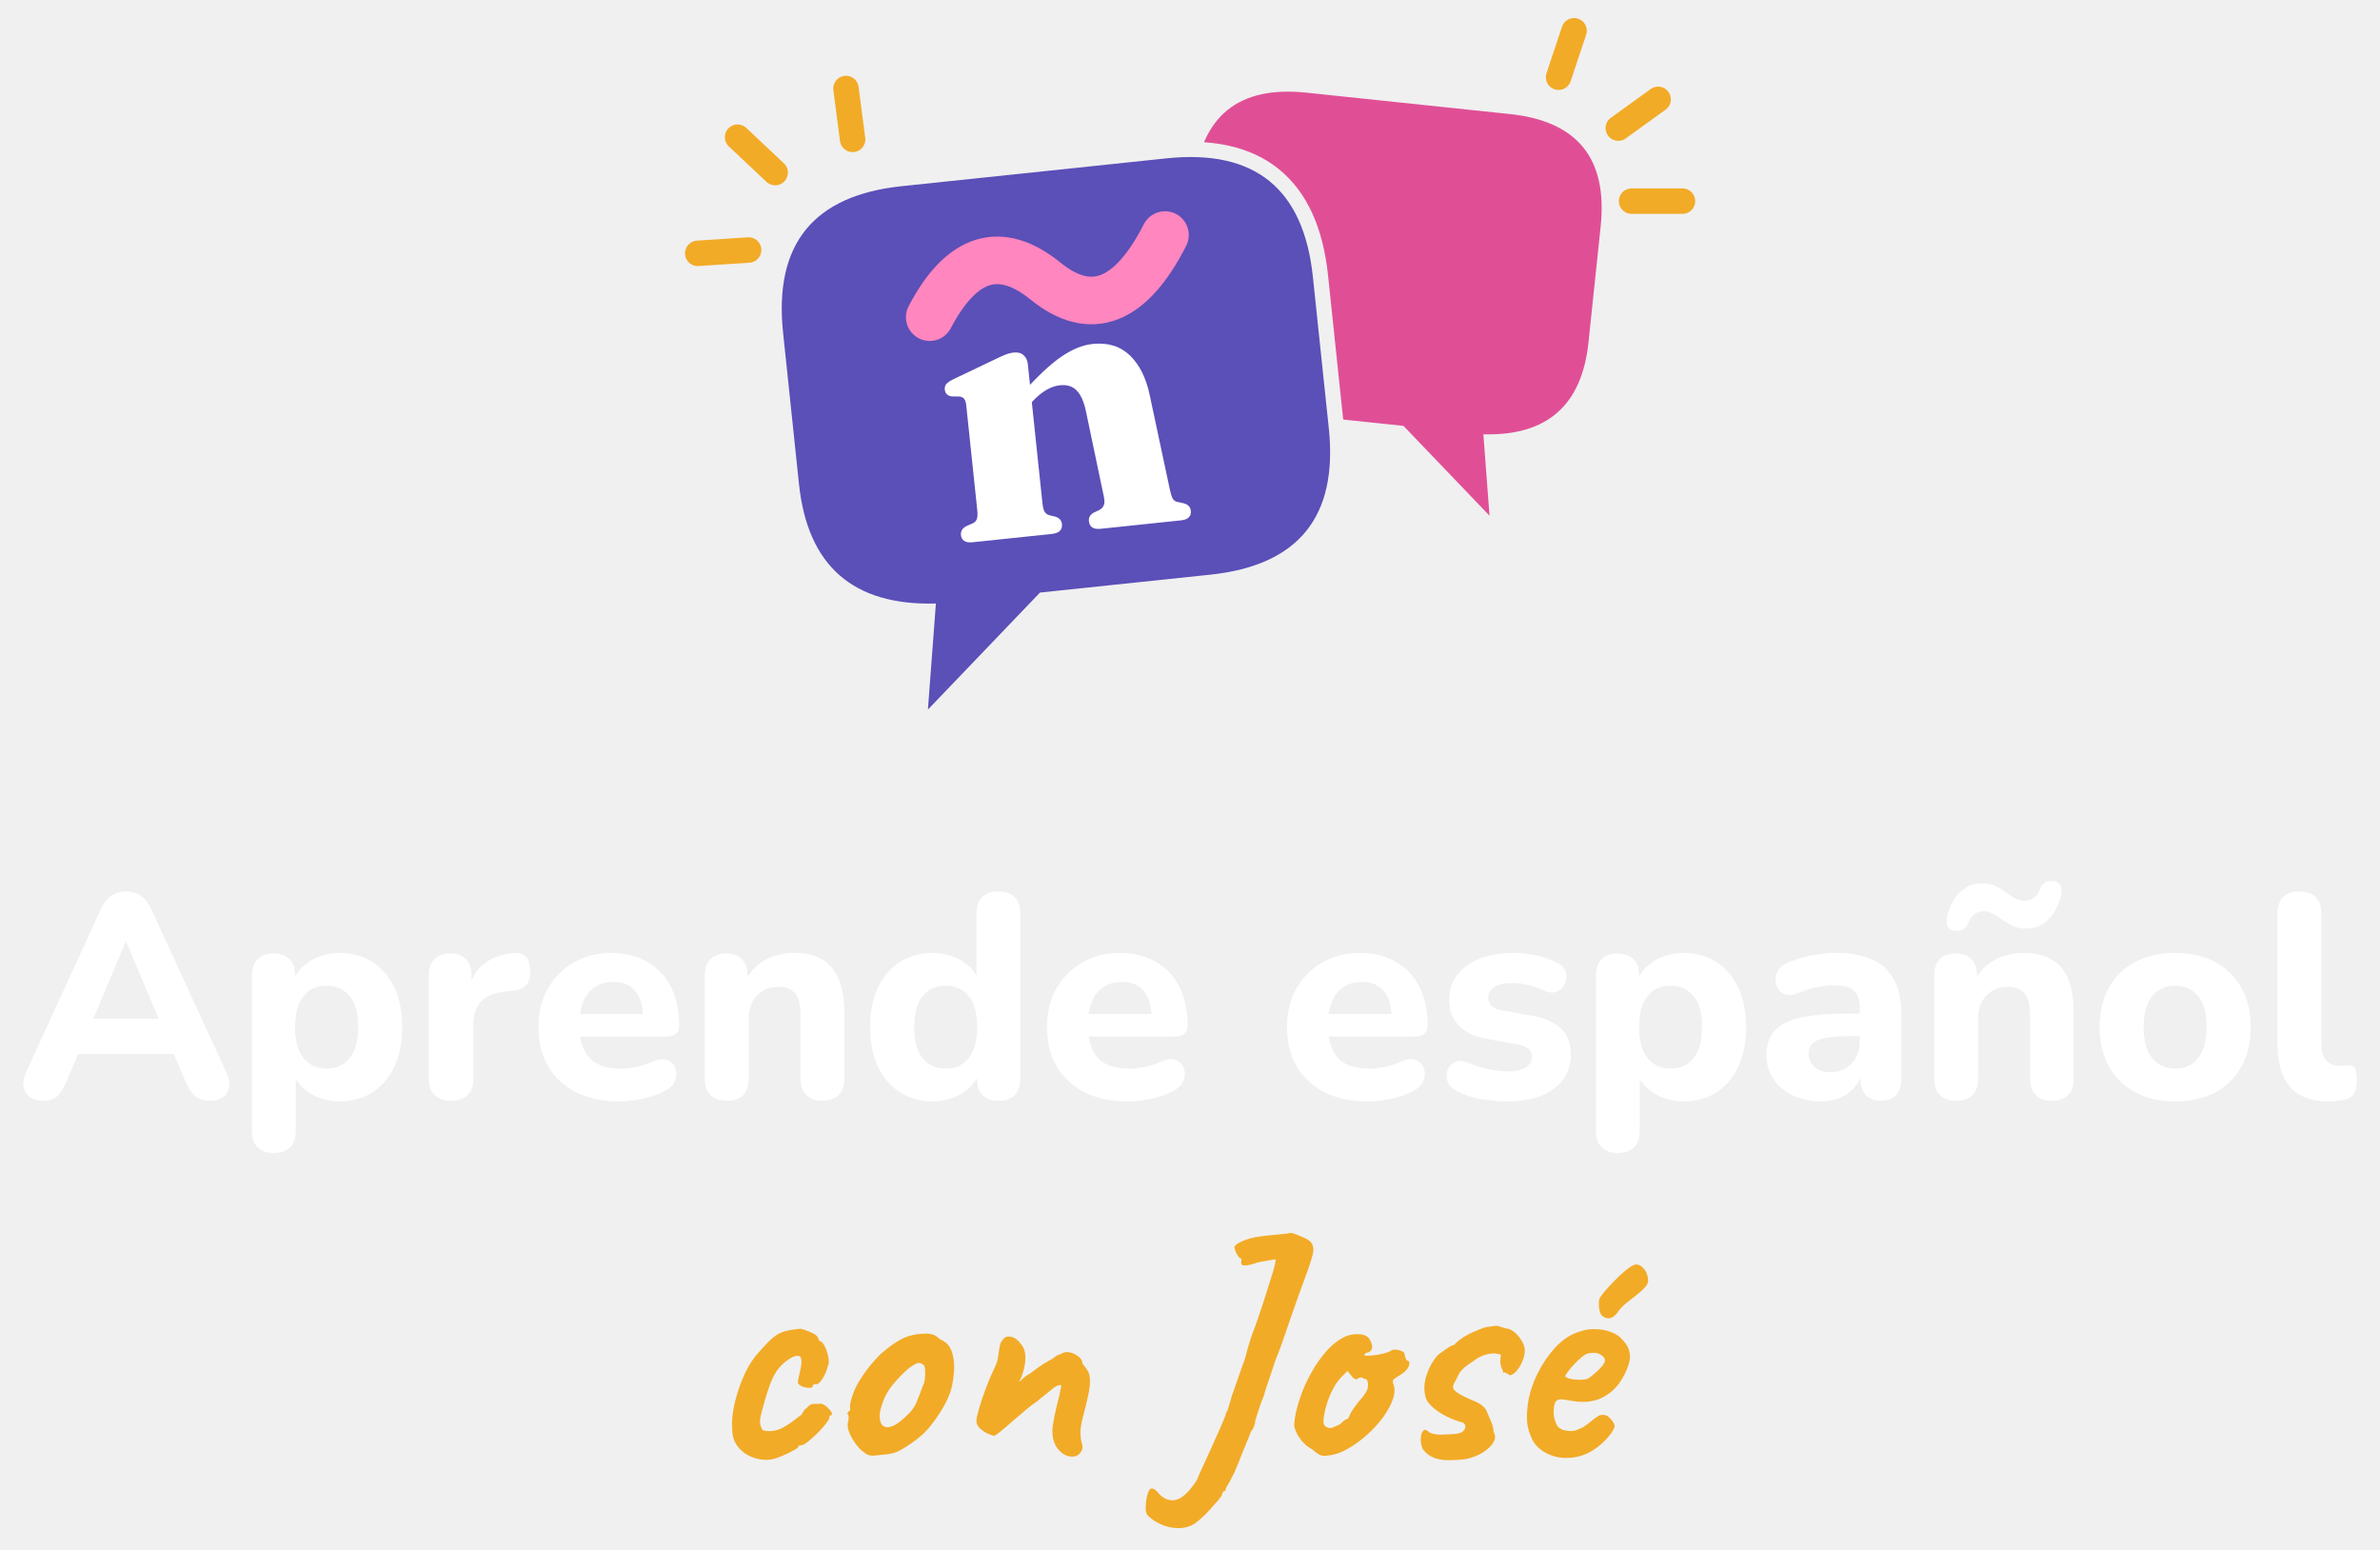
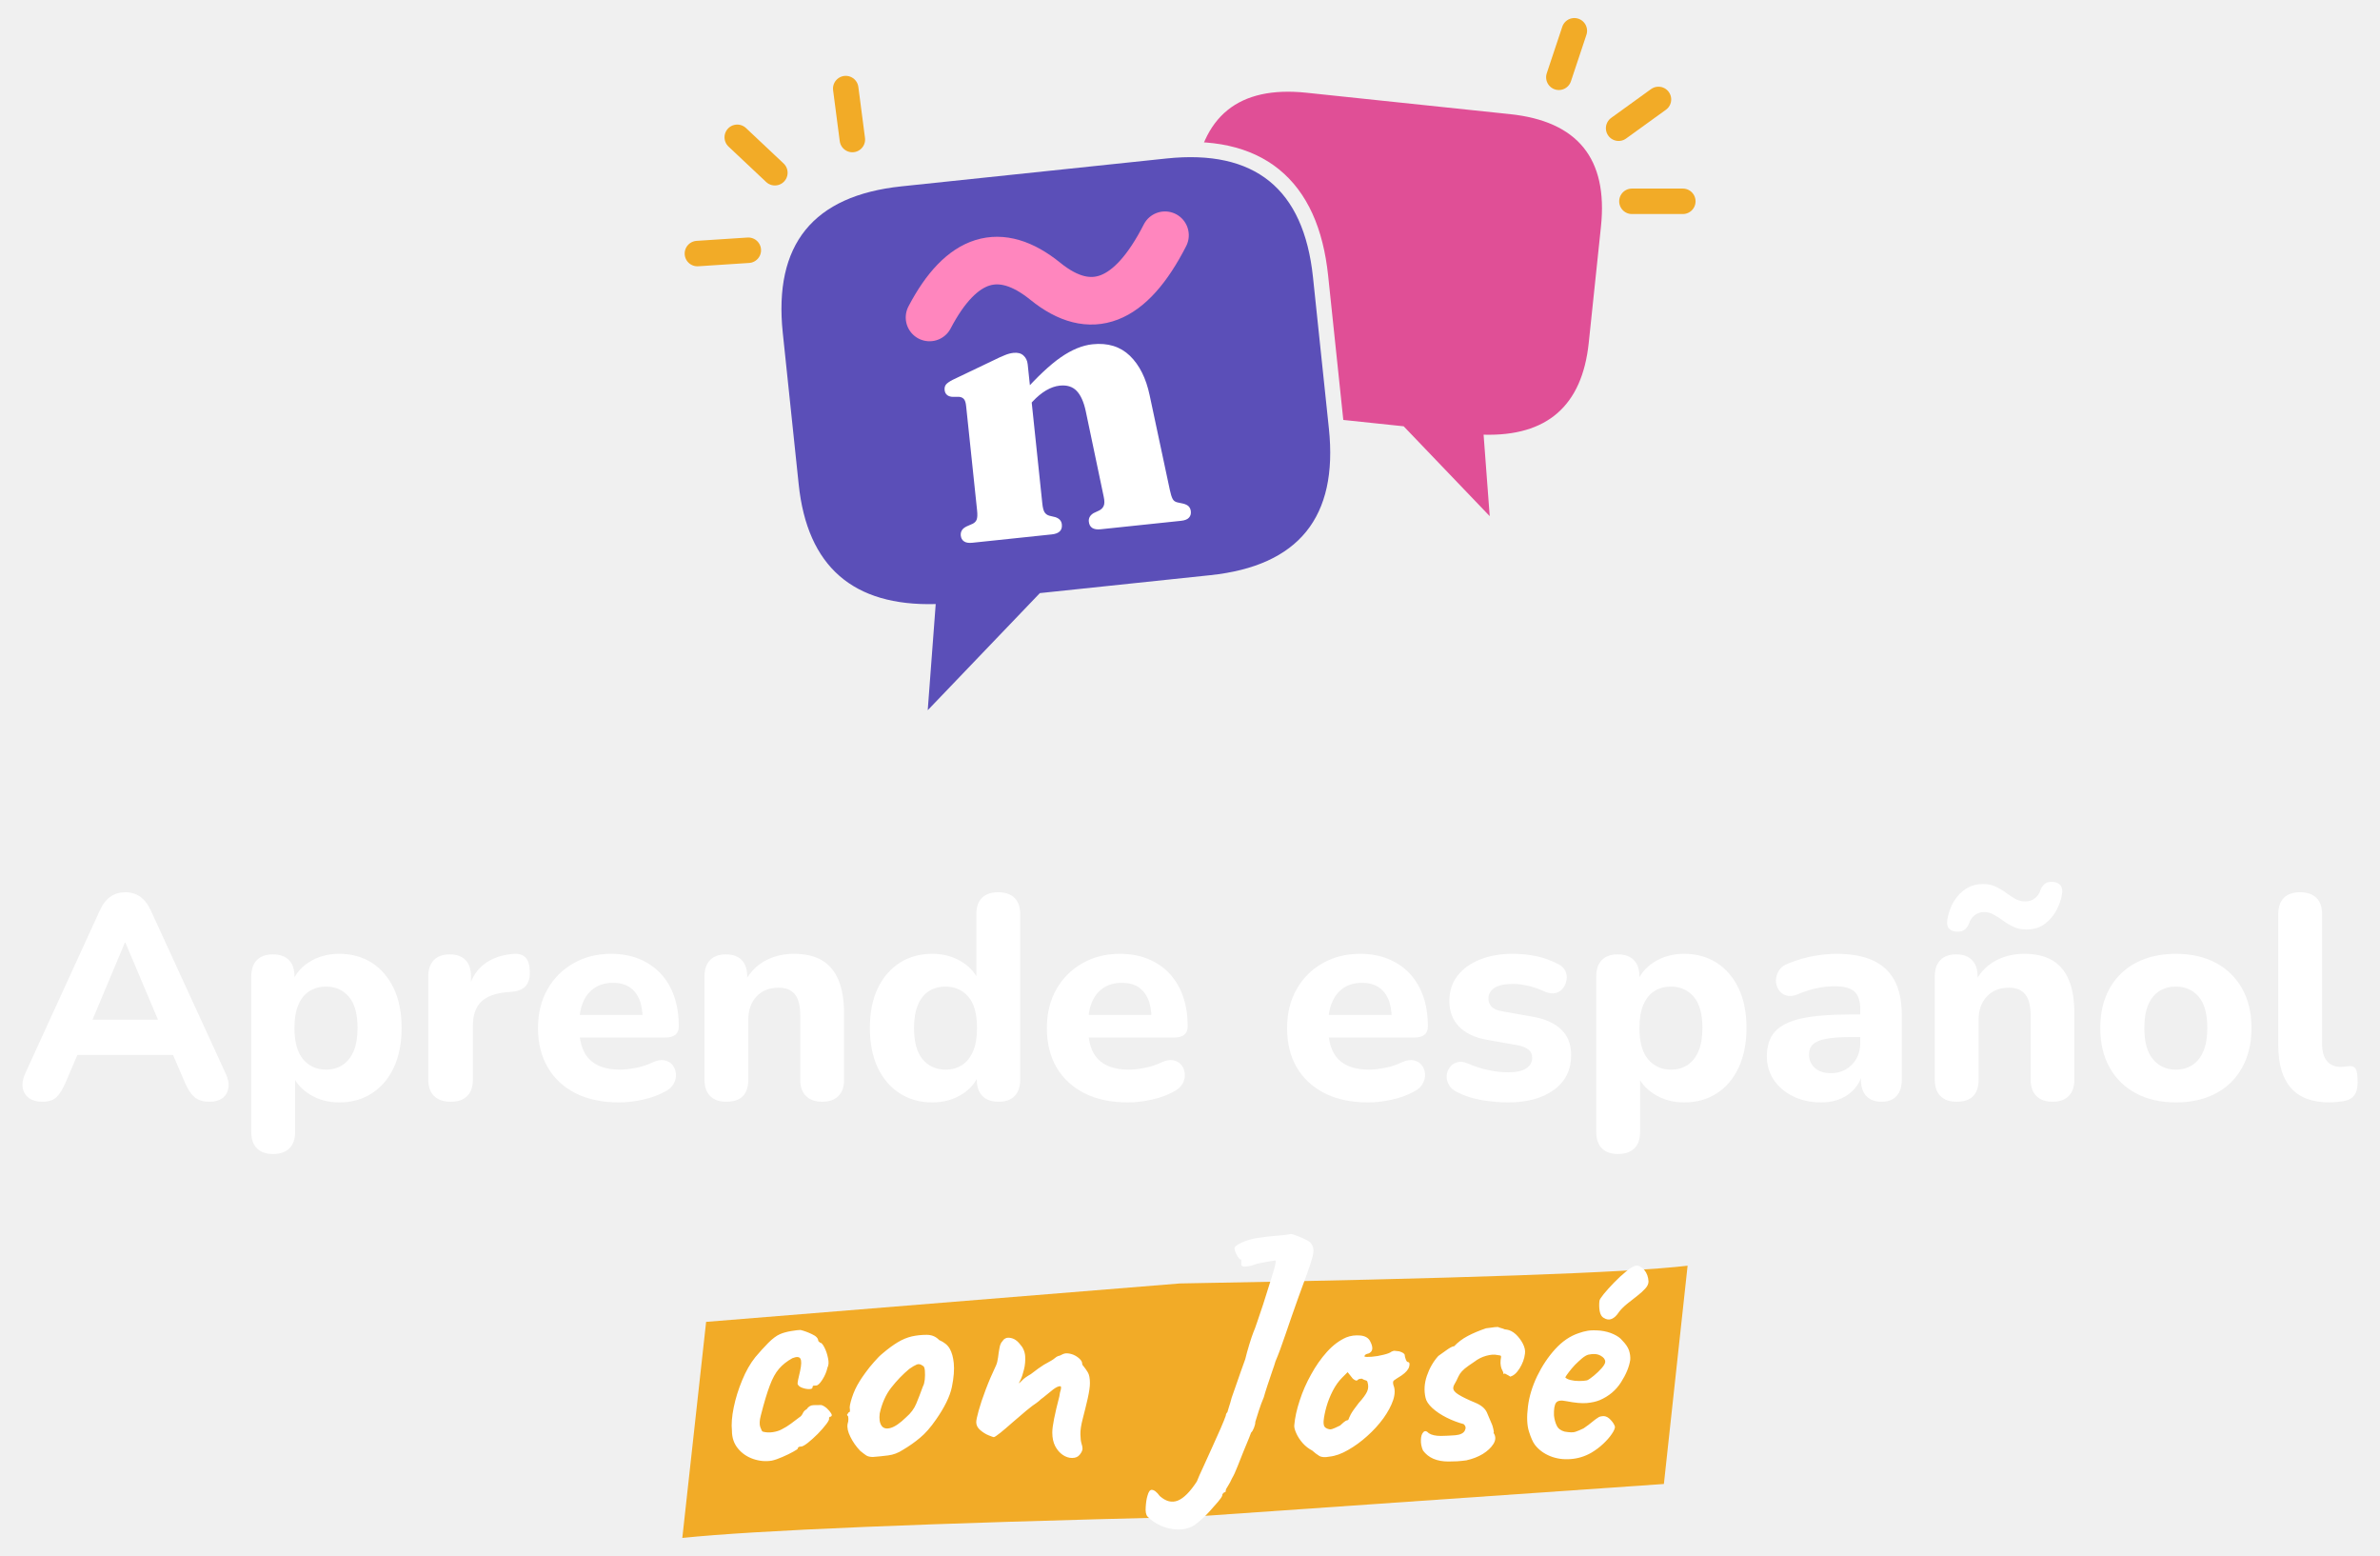
- <svg xmlns="http://www.w3.org/2000/svg" viewBox="-68.4 -3.0 215.0 140.1" width="430" height="280" role="img">
+ <svg xmlns="http://www.w3.org/2000/svg" viewBox="-68.4 -3.0 215.0 140.5" width="430" height="281" role="img">
  <defs>
    <mask id="hueco" maskUnits="userSpaceOnUse" x="-20" y="-20" width="140" height="110">
      <rect x="-20" y="-20" width="140" height="110" fill="#fff" />
      <path d="M18 4H46Q60 4 60 18V34Q60 48 46 48H28L15 59L17 48Q4 47 4 34V18Q4 4 18 4Z" transform="translate(0 9) scale(.86) rotate(-6 32 32)" fill="#000" stroke="#000" stroke-width="3.2" stroke-linejoin="round" />
    </mask>
  </defs>
  <g mask="url(#hueco)">
    <path d="M18 4H46Q60 4 60 18V34Q60 48 46 48H28L15 59L17 48Q4 47 4 34V18Q4 4 18 4Z" transform="translate(78 3.6) scale(-.66 .66) rotate(-6 32 32)" fill="#E04F96" />
  </g>
  <g transform="translate(0 9) scale(.86) rotate(-6 32 32)">
    <path d="M18 4H46Q60 4 60 18V34Q60 48 46 48H28L15 59L17 48Q4 47 4 34V18Q4 4 18 4Z" fill="#5B4FB8" />
    <path d="M29.24 23.97V38.68Q29.24 39.33 29.38 39.61Q29.52 39.89 29.84 40.02L30.46 40.24Q31.05 40.51 31.05 41.07Q31.05 42 29.89 42H21.5Q20.91 42 20.64 41.76Q20.37 41.53 20.37 41.12Q20.37 40.82 20.54 40.59Q20.7 40.37 21.08 40.23L21.74 40.02Q22.07 39.9 22.21 39.62Q22.35 39.33 22.35 38.69V27.64Q22.35 27.13 22.2 26.91Q22.05 26.69 21.74 26.62L20.94 26.53Q20.59 26.44 20.44 26.24Q20.28 26.05 20.28 25.75Q20.28 25.4 20.48 25.19Q20.69 24.98 21.23 24.77L25.71 23.18Q26.49 22.89 26.97 22.76Q27.44 22.62 27.88 22.62Q28.55 22.62 28.89 23Q29.24 23.38 29.24 23.97ZM28.6 28.57 27.67 27.59 28.37 26.95Q30.94 24.61 32.78 23.6Q34.63 22.59 36.23 22.59Q38.65 22.59 40.01 24.2Q41.36 25.82 41.64 28.54L42.71 38.65Q42.78 39.31 42.9 39.61Q43.01 39.91 43.35 40.03L43.96 40.23Q44.34 40.37 44.51 40.59Q44.67 40.82 44.67 41.12Q44.67 41.53 44.4 41.76Q44.14 42 43.54 42H35.05Q33.9 42 33.9 41.07Q33.9 40.52 34.48 40.24L35.11 40.02Q35.45 39.89 35.62 39.6Q35.8 39.31 35.73 38.65L34.79 29.49Q34.63 28.01 34.06 27.28Q33.49 26.55 32.35 26.55Q31.64 26.55 30.87 26.9Q30.11 27.25 29.35 27.91Z" fill="#FFFFFF" />
    <path d="M19.5 18 Q25.5 9 32 15.5 T45 12" fill="none" stroke="#FF86BE" stroke-width="5" stroke-linecap="round" />
  </g>
  <g fill="none" stroke="#F2AB27" stroke-width="2.3" stroke-linecap="round">
    <path d="M1.6 12.6 L-1.8 9.4" />
    <path d="M8.6 9.6 L8 5" />
    <path d="M-0.8 19.6 L-5.4 19.9" />
    <path d="M77.82 8.58 L81.42 5.98" />
    <path d="M72.42 3.98 L73.82 -0.22" />
    <path d="M79.02 15.18 L83.62 15.18" />
  </g>
  <path transform="translate(-66.96 0)" d="M2.37 96.5Q1.65 96.5 1.18 96.17Q0.72 95.83 0.61 95.25Q0.51 94.68 0.83 93.96L7.56 79.26Q7.96 78.37 8.55 77.97Q9.13 77.58 9.89 77.58Q10.63 77.58 11.21 77.97Q11.79 78.37 12.2 79.26L18.95 93.96Q19.29 94.69 19.19 95.27Q19.09 95.85 18.65 96.18Q18.2 96.5 17.5 96.5Q16.62 96.5 16.14 96.09Q15.65 95.67 15.27 94.78L13.71 91.15L15.34 92.27H4.4L6.03 91.15L4.48 94.78Q4.08 95.69 3.65 96.1Q3.22 96.5 2.37 96.5ZM9.84 82.13 6.48 90.13 5.77 89.09H13.97L13.27 90.13L9.89 82.13ZM23.23 101.22Q22.28 101.22 21.77 100.71Q21.26 100.2 21.26 99.22V85.19Q21.26 84.21 21.77 83.7Q22.28 83.19 23.2 83.19Q24.15 83.19 24.66 83.7Q25.16 84.21 25.16 85.19V86.97L24.87 85.94Q25.26 84.69 26.45 83.91Q27.65 83.14 29.21 83.14Q30.87 83.14 32.15 83.95Q33.42 84.77 34.13 86.26Q34.84 87.75 34.84 89.84Q34.84 91.9 34.13 93.42Q33.42 94.93 32.15 95.74Q30.89 96.56 29.21 96.56Q27.68 96.56 26.5 95.81Q25.32 95.06 24.91 93.88H25.22V99.22Q25.22 100.2 24.7 100.71Q24.18 101.22 23.23 101.22ZM28.01 93.6Q28.86 93.6 29.49 93.19Q30.13 92.78 30.5 91.95Q30.86 91.11 30.86 89.84Q30.86 87.92 30.07 87.01Q29.28 86.1 28.01 86.1Q27.17 86.1 26.53 86.5Q25.88 86.9 25.52 87.73Q25.16 88.56 25.16 89.84Q25.16 91.75 25.95 92.67Q26.74 93.6 28.01 93.6ZM39.28 96.5Q38.3 96.5 37.77 95.98Q37.25 95.47 37.25 94.49V85.19Q37.25 84.21 37.76 83.7Q38.26 83.19 39.19 83.19Q40.11 83.19 40.61 83.7Q41.11 84.21 41.11 85.19V86.55H40.85Q41.16 84.98 42.24 84.12Q43.33 83.25 45.03 83.14Q45.68 83.11 46.04 83.48Q46.39 83.84 46.42 84.72Q46.46 85.53 46.09 86Q45.71 86.48 44.81 86.57L44.22 86.62Q42.73 86.77 42 87.5Q41.28 88.24 41.28 89.61V94.49Q41.28 95.47 40.77 95.98Q40.26 96.5 39.28 96.5ZM54.48 96.56Q52.22 96.56 50.57 95.74Q48.93 94.91 48.05 93.41Q47.16 91.9 47.16 89.85Q47.16 87.86 48.01 86.36Q48.86 84.85 50.36 84Q51.85 83.14 53.76 83.14Q55.17 83.14 56.3 83.6Q57.42 84.06 58.23 84.91Q59.04 85.77 59.46 86.98Q59.88 88.19 59.88 89.7Q59.88 90.2 59.57 90.45Q59.26 90.7 58.65 90.7H50.42V88.66H57.03L56.61 89.02Q56.61 87.93 56.3 87.22Q55.99 86.51 55.4 86.13Q54.81 85.76 53.94 85.76Q52.97 85.76 52.29 86.21Q51.6 86.65 51.24 87.49Q50.88 88.33 50.88 89.52V89.72Q50.88 91.73 51.8 92.66Q52.72 93.6 54.57 93.6Q55.2 93.6 56 93.44Q56.8 93.29 57.52 92.94Q58.14 92.66 58.6 92.76Q59.06 92.86 59.32 93.19Q59.58 93.52 59.62 93.97Q59.66 94.42 59.43 94.85Q59.2 95.29 58.66 95.57Q57.75 96.07 56.63 96.31Q55.52 96.56 54.48 96.56ZM64.17 96.5Q63.22 96.5 62.71 95.98Q62.2 95.47 62.2 94.49V85.19Q62.2 84.21 62.71 83.7Q63.21 83.19 64.14 83.19Q65.06 83.19 65.56 83.7Q66.06 84.21 66.06 85.19V86.69L65.77 85.83Q66.38 84.53 67.57 83.83Q68.76 83.14 70.28 83.14Q71.82 83.14 72.82 83.73Q73.81 84.32 74.31 85.52Q74.81 86.72 74.81 88.56V94.49Q74.81 95.47 74.3 95.98Q73.79 96.5 72.84 96.5Q71.89 96.5 71.37 95.98Q70.85 95.47 70.85 94.49V88.73Q70.85 87.39 70.37 86.8Q69.88 86.2 68.89 86.2Q67.65 86.2 66.9 86.99Q66.16 87.78 66.16 89.09V94.49Q66.16 96.5 64.17 96.5ZM82.78 96.56Q81.12 96.56 79.84 95.74Q78.57 94.93 77.85 93.42Q77.14 91.9 77.14 89.84Q77.14 87.75 77.85 86.26Q78.57 84.77 79.84 83.95Q81.11 83.14 82.78 83.14Q84.3 83.14 85.47 83.88Q86.65 84.62 87.06 85.8H86.76V79.57Q86.76 78.59 87.27 78.08Q87.78 77.58 88.73 77.58Q89.68 77.58 90.2 78.08Q90.72 78.59 90.72 79.57V94.49Q90.72 95.47 90.22 95.98Q89.72 96.5 88.76 96.5Q87.81 96.5 87.31 95.98Q86.8 95.47 86.8 94.49V92.71L87.09 93.74Q86.71 95.01 85.53 95.78Q84.34 96.56 82.78 96.56ZM83.97 93.6Q84.82 93.6 85.46 93.19Q86.1 92.78 86.46 91.95Q86.82 91.11 86.82 89.84Q86.82 87.92 86.03 87.01Q85.24 86.1 83.97 86.1Q83.14 86.1 82.49 86.5Q81.85 86.9 81.49 87.73Q81.13 88.56 81.13 89.84Q81.13 91.75 81.91 92.67Q82.7 93.6 83.97 93.6ZM100.45 96.56Q98.18 96.56 96.54 95.74Q94.9 94.91 94.01 93.41Q93.13 91.9 93.13 89.85Q93.13 87.86 93.98 86.36Q94.83 84.85 96.33 84Q97.82 83.14 99.73 83.14Q101.13 83.14 102.26 83.6Q103.39 84.06 104.2 84.91Q105 85.77 105.43 86.98Q105.85 88.19 105.85 89.7Q105.85 90.2 105.54 90.45Q105.23 90.7 104.62 90.7H96.39V88.66H102.99L102.58 89.02Q102.58 87.93 102.27 87.22Q101.96 86.51 101.37 86.13Q100.78 85.76 99.9 85.76Q98.94 85.76 98.25 86.21Q97.57 86.65 97.21 87.49Q96.85 88.33 96.85 89.52V89.72Q96.85 91.73 97.76 92.66Q98.68 93.6 100.53 93.6Q101.17 93.6 101.97 93.44Q102.77 93.29 103.49 92.94Q104.11 92.66 104.57 92.76Q105.03 92.86 105.29 93.19Q105.55 93.52 105.59 93.97Q105.63 94.42 105.4 94.85Q105.16 95.29 104.62 95.57Q103.72 96.07 102.6 96.31Q101.49 96.56 100.45 96.56ZM122.15 96.56Q119.88 96.56 118.24 95.74Q116.6 94.91 115.71 93.41Q114.83 91.9 114.83 89.85Q114.83 87.86 115.68 86.36Q116.53 84.85 118.02 84Q119.52 83.14 121.43 83.14Q122.83 83.14 123.96 83.6Q125.09 84.06 125.9 84.91Q126.7 85.77 127.13 86.98Q127.55 88.19 127.55 89.7Q127.55 90.2 127.24 90.45Q126.93 90.7 126.31 90.7H118.09V88.66H124.69L124.28 89.02Q124.28 87.93 123.97 87.22Q123.66 86.51 123.06 86.13Q122.47 85.76 121.6 85.76Q120.64 85.76 119.95 86.21Q119.27 86.65 118.91 87.49Q118.54 88.33 118.54 89.52V89.72Q118.54 91.73 119.46 92.66Q120.38 93.6 122.23 93.6Q122.86 93.6 123.67 93.44Q124.47 93.29 125.19 92.94Q125.8 92.66 126.27 92.76Q126.73 92.86 126.99 93.19Q127.25 93.52 127.29 93.97Q127.33 94.42 127.09 94.85Q126.86 95.29 126.32 95.57Q125.41 96.07 124.3 96.31Q123.19 96.56 122.15 96.56ZM134.79 96.56Q133.64 96.56 132.41 96.35Q131.19 96.14 130.21 95.64Q129.67 95.38 129.45 94.97Q129.22 94.57 129.25 94.15Q129.28 93.72 129.53 93.39Q129.77 93.06 130.18 92.94Q130.59 92.81 131.09 93.02Q132.15 93.47 133.05 93.65Q133.96 93.84 134.81 93.84Q135.92 93.84 136.44 93.48Q136.97 93.12 136.97 92.55Q136.97 92.04 136.62 91.78Q136.28 91.51 135.62 91.39L132.86 90.9Q131.24 90.61 130.36 89.71Q129.49 88.82 129.49 87.39Q129.49 86.08 130.22 85.13Q130.95 84.18 132.25 83.66Q133.54 83.14 135.21 83.14Q136.38 83.14 137.37 83.36Q138.36 83.57 139.29 84.05Q139.77 84.28 139.96 84.67Q140.15 85.06 140.08 85.48Q140.02 85.9 139.76 86.24Q139.5 86.58 139.09 86.68Q138.68 86.79 138.15 86.57Q137.32 86.19 136.61 86.03Q135.9 85.86 135.26 85.86Q134.08 85.86 133.55 86.23Q133.02 86.59 133.02 87.19Q133.02 87.62 133.32 87.93Q133.63 88.23 134.26 88.33L137.02 88.82Q138.71 89.12 139.6 89.98Q140.49 90.83 140.49 92.29Q140.49 94.3 138.93 95.43Q137.38 96.56 134.79 96.56ZM144.73 101.22Q143.78 101.22 143.27 100.71Q142.76 100.2 142.76 99.22V85.19Q142.76 84.21 143.27 83.7Q143.77 83.19 144.7 83.19Q145.65 83.19 146.15 83.7Q146.66 84.21 146.66 85.19V86.97L146.37 85.94Q146.75 84.69 147.95 83.91Q149.14 83.14 150.7 83.14Q152.37 83.14 153.64 83.95Q154.91 84.77 155.62 86.26Q156.33 87.75 156.33 89.84Q156.33 91.9 155.62 93.42Q154.91 94.93 153.65 95.74Q152.39 96.56 150.7 96.56Q149.18 96.56 147.99 95.81Q146.81 95.06 146.4 93.88H146.72V99.22Q146.72 100.2 146.2 100.71Q145.68 101.22 144.73 101.22ZM149.5 93.6Q150.35 93.6 150.99 93.19Q151.63 92.78 151.99 91.95Q152.35 91.11 152.35 89.84Q152.35 87.92 151.56 87.01Q150.77 86.1 149.5 86.1Q148.67 86.1 148.02 86.5Q147.38 86.9 147.02 87.73Q146.66 88.56 146.66 89.84Q146.66 91.75 147.45 92.67Q148.23 93.6 149.5 93.6ZM163.1 96.56Q161.66 96.56 160.54 96.01Q159.43 95.46 158.8 94.53Q158.17 93.59 158.17 92.4Q158.17 90.99 158.9 90.17Q159.64 89.35 161.28 88.98Q162.92 88.62 165.66 88.62H167.04V90.66H165.67Q164.34 90.66 163.52 90.82Q162.7 90.97 162.34 91.31Q161.98 91.65 161.98 92.23Q161.98 92.97 162.5 93.44Q163.02 93.92 163.97 93.92Q164.73 93.92 165.32 93.57Q165.91 93.22 166.26 92.61Q166.61 91.99 166.61 91.19V88.17Q166.61 87.03 166.08 86.55Q165.56 86.07 164.28 86.07Q163.58 86.07 162.75 86.23Q161.92 86.39 160.95 86.8Q160.35 87.04 159.91 86.9Q159.47 86.76 159.23 86.38Q158.99 85.99 158.99 85.54Q159 85.08 159.26 84.65Q159.53 84.22 160.13 84Q161.35 83.52 162.44 83.33Q163.54 83.14 164.44 83.14Q166.46 83.14 167.76 83.74Q169.06 84.34 169.71 85.56Q170.36 86.78 170.36 88.68V94.49Q170.36 95.47 169.89 95.98Q169.42 96.5 168.53 96.5Q167.64 96.5 167.15 95.98Q166.67 95.47 166.67 94.49V93.52L166.86 93.69Q166.7 94.57 166.19 95.21Q165.68 95.85 164.9 96.2Q164.11 96.56 163.1 96.56ZM175.31 96.5Q174.36 96.5 173.85 95.98Q173.34 95.47 173.34 94.49V85.19Q173.34 84.21 173.85 83.7Q174.35 83.19 175.28 83.19Q176.2 83.19 176.7 83.7Q177.21 84.21 177.21 85.19V86.69L176.92 85.83Q177.52 84.53 178.71 83.83Q179.91 83.14 181.42 83.14Q182.97 83.14 183.96 83.73Q184.96 84.32 185.46 85.52Q185.95 86.72 185.95 88.56V94.49Q185.95 95.47 185.44 95.98Q184.93 96.5 183.98 96.5Q183.03 96.5 182.52 95.98Q182 95.47 182 94.49V88.73Q182 87.39 181.51 86.8Q181.03 86.2 180.04 86.2Q178.79 86.2 178.05 86.99Q177.3 87.78 177.3 89.09V94.49Q177.3 96.5 175.31 96.5ZM175.3 81.14Q174.84 81.11 174.61 80.84Q174.38 80.57 174.48 80.01Q174.57 79.5 174.79 78.95Q175.01 78.41 175.41 77.93Q175.8 77.45 176.36 77.15Q176.93 76.84 177.7 76.84Q178.36 76.84 178.86 77.08Q179.36 77.32 179.78 77.63Q180.2 77.94 180.61 78.18Q181.03 78.41 181.53 78.41Q182.02 78.41 182.39 78.12Q182.77 77.82 182.9 77.34Q183.05 77 183.29 76.81Q183.54 76.62 183.99 76.64Q184.48 76.67 184.7 76.96Q184.93 77.25 184.83 77.78Q184.72 78.45 184.34 79.19Q183.96 79.92 183.29 80.43Q182.63 80.94 181.61 80.94Q180.95 80.94 180.45 80.7Q179.95 80.47 179.52 80.15Q179.1 79.84 178.68 79.61Q178.27 79.37 177.79 79.37Q177.3 79.37 176.94 79.66Q176.57 79.95 176.42 80.44Q176.31 80.72 176.06 80.94Q175.8 81.17 175.3 81.14ZM195.12 96.56Q193.05 96.56 191.52 95.74Q189.99 94.93 189.14 93.42Q188.29 91.9 188.29 89.84Q188.29 88.29 188.77 87.05Q189.24 85.82 190.15 84.94Q191.05 84.06 192.31 83.6Q193.57 83.14 195.12 83.14Q197.19 83.14 198.72 83.95Q200.25 84.77 201.1 86.27Q201.95 87.77 201.95 89.84Q201.95 91.39 201.47 92.63Q200.99 93.87 200.09 94.76Q199.19 95.64 197.93 96.1Q196.67 96.56 195.12 96.56ZM195.12 93.6Q195.96 93.6 196.6 93.19Q197.24 92.78 197.6 91.95Q197.96 91.11 197.96 89.84Q197.96 87.92 197.18 87.01Q196.39 86.1 195.12 86.1Q194.28 86.1 193.64 86.5Q192.99 86.9 192.63 87.73Q192.27 88.56 192.27 89.84Q192.27 91.75 193.06 92.67Q193.85 93.6 195.12 93.6ZM209.01 96.56Q206.66 96.56 205.52 95.26Q204.37 93.96 204.37 91.39V79.57Q204.37 78.59 204.88 78.08Q205.39 77.58 206.34 77.58Q207.29 77.58 207.81 78.08Q208.33 78.59 208.33 79.57V91.24Q208.33 92.33 208.78 92.84Q209.23 93.35 210 93.35Q210.2 93.35 210.39 93.32Q210.58 93.3 210.78 93.28Q211.2 93.24 211.37 93.54Q211.54 93.83 211.54 94.74Q211.54 95.52 211.23 95.93Q210.92 96.34 210.25 96.45Q210.01 96.48 209.67 96.52Q209.32 96.56 209.01 96.56Z" fill="#FFFFFF" />
-   <path transform="translate(-5.16 0)" d="M6.49 128.91Q5.64 129.05 4.8 128.76Q3.96 128.47 3.42 127.81Q2.88 127.15 2.88 126.21Q2.79 125.33 3.04 124.11Q3.29 122.89 3.8 121.66Q4.31 120.42 4.99 119.57Q5.58 118.87 6.16 118.28Q6.75 117.69 7.22 117.49Q7.63 117.31 8.23 117.21Q8.83 117.11 9.07 117.11Q9.54 117.22 10.11 117.49Q10.68 117.75 10.68 118.11Q10.68 118.11 10.76 118.18Q10.83 118.25 10.83 118.25Q11.01 118.25 11.23 118.68Q11.45 119.1 11.56 119.65Q11.68 120.19 11.51 120.51Q11.39 121.07 11.05 121.6Q10.71 122.13 10.48 122.13Q10.36 122.13 10.26 122.14Q10.16 122.16 10.16 122.3Q10.16 122.45 9.85 122.45Q9.54 122.45 9.22 122.33Q8.89 122.21 8.81 121.98Q8.81 121.83 8.86 121.6Q8.92 121.36 9.04 120.81Q9.22 119.98 9.07 119.71Q8.92 119.43 8.34 119.66Q7.6 120.07 7.13 120.62Q6.66 121.16 6.3 122.13Q5.93 123.1 5.49 124.83Q5.31 125.5 5.44 125.88Q5.58 126.27 5.66 126.29Q6.08 126.41 6.56 126.34Q7.04 126.27 7.37 126.09Q7.84 125.85 8.2 125.58Q8.57 125.3 9.01 124.97Q9.16 124.89 9.28 124.64Q9.39 124.39 9.63 124.27Q9.86 123.92 10.23 123.9Q10.6 123.89 10.95 123.89Q11.18 123.95 11.45 124.18Q11.71 124.42 11.84 124.64Q11.98 124.86 11.8 124.94Q11.68 124.94 11.67 125.02Q11.65 125.09 11.65 125.09Q11.71 125.21 11.4 125.62Q11.09 126.03 10.63 126.5Q10.16 126.97 9.73 127.31Q9.3 127.64 9.13 127.64Q8.83 127.64 8.83 127.82Q8.83 127.88 8.41 128.11Q7.98 128.35 7.44 128.58Q6.9 128.82 6.49 128.91ZM15.62 128.58Q15.23 128.58 15.01 128.44Q14.79 128.29 14.47 128.03Q13.91 127.44 13.58 126.76Q13.24 126.09 13.33 125.59Q13.41 125.36 13.4 125.14Q13.38 124.92 13.38 124.92Q13.24 124.77 13.3 124.72Q13.36 124.68 13.41 124.56Q13.59 124.56 13.53 124.24Q13.47 124.01 13.72 123.23Q13.97 122.45 14.41 121.75Q14.59 121.45 14.94 120.97Q15.29 120.48 15.72 120Q16.14 119.51 16.5 119.22Q17.23 118.6 17.86 118.22Q18.49 117.84 19.14 117.69Q19.78 117.55 20.47 117.55Q21.16 117.55 21.6 118.02Q22.28 118.31 22.56 118.81Q22.84 119.31 22.92 120.1Q23.01 120.98 22.75 122.26Q22.48 123.54 21.31 125.21Q20.58 126.27 19.87 126.85Q19.17 127.44 18.32 127.94Q17.7 128.35 16.99 128.44Q16.29 128.53 15.62 128.58ZM18.61 125Q19.25 124.45 19.53 123.77Q19.81 123.1 20.14 122.19Q20.25 122.01 20.3 121.6Q20.34 121.19 20.31 120.79Q20.28 120.39 20.11 120.34Q19.84 120.13 19.58 120.23Q19.31 120.34 18.9 120.63Q18.02 121.36 17.27 122.32Q16.53 123.27 16.23 124.65Q16.14 125.38 16.39 125.75Q16.64 126.12 17.21 125.96Q17.79 125.8 18.61 125ZM33.61 128.67Q33.17 128.67 32.76 128.39Q32.35 128.11 32.08 127.6Q31.82 127.09 31.82 126.38Q31.82 125.94 31.98 125.14Q32.14 124.33 32.46 123.1Q32.52 122.68 32.57 122.57Q32.61 122.45 32.61 122.33Q32.61 122.27 32.6 122.23Q32.58 122.19 32.52 122.19Q32.29 122.19 31.89 122.49Q31.49 122.8 31 123.21Q30.91 123.27 30.8 123.36Q30.7 123.45 30.6 123.54Q30.5 123.62 30.38 123.71Q30.09 123.89 29.48 124.39Q28.88 124.89 28.25 125.44Q27.62 126 27.15 126.38Q26.92 126.56 26.75 126.68Q26.59 126.79 26.53 126.79Q26.48 126.79 26.08 126.63Q25.68 126.47 25.32 126.16Q24.95 125.85 24.95 125.44Q24.95 125.18 25.17 124.39Q25.39 123.59 25.8 122.51Q26.21 121.42 26.74 120.31Q26.86 120.04 26.92 119.6Q26.97 119.16 27.05 118.74Q27.12 118.31 27.33 118.11Q27.41 117.96 27.55 117.89Q27.68 117.81 27.83 117.81Q28.12 117.81 28.38 117.94Q28.65 118.08 28.88 118.37Q29.32 118.84 29.37 119.47Q29.41 120.1 29.26 120.69Q29.12 121.28 28.94 121.64Q28.76 122.01 28.76 121.95Q28.88 121.89 29.1 121.66Q29.32 121.42 29.88 121.1Q30.64 120.51 31.05 120.26Q31.47 120.01 31.69 119.9Q31.91 119.78 32.08 119.63Q32.23 119.51 32.3 119.49Q32.37 119.46 32.37 119.46Q32.37 119.46 32.37 119.46Q32.37 119.46 32.37 119.46Q32.46 119.46 32.68 119.34Q32.9 119.22 33.11 119.22Q33.4 119.22 33.73 119.35Q34.05 119.49 34.28 119.71Q34.52 119.93 34.52 120.16Q34.52 120.25 34.58 120.31Q34.64 120.37 34.69 120.45Q34.84 120.63 35.03 120.94Q35.22 121.25 35.22 121.92Q35.22 122.39 35.02 123.3Q34.81 124.21 34.58 125.09Q34.34 126 34.36 126.54Q34.37 127.09 34.46 127.37Q34.55 127.64 34.55 127.82Q34.55 128.06 34.31 128.36Q34.08 128.67 33.61 128.67ZM44.59 134.78Q43.91 135.16 43.12 135.13Q42.33 135.1 41.61 134.78Q40.89 134.45 40.42 133.96Q40.21 133.72 40.26 133.09Q40.3 132.46 40.42 132.08Q40.56 131.55 40.8 131.55Q41.12 131.55 41.53 132.11Q42.35 132.84 43.16 132.52Q43.97 132.19 44.88 130.79Q45.05 130.35 45.44 129.52Q45.82 128.7 46.24 127.76Q46.67 126.82 47.02 126.02Q47.37 125.21 47.49 124.86Q47.49 124.86 47.51 124.75Q47.52 124.65 47.64 124.53Q47.67 124.42 47.78 124.06Q47.9 123.71 48.02 123.24Q48.14 122.92 48.36 122.27Q48.58 121.63 48.83 120.92Q49.08 120.22 49.25 119.75Q49.4 119.13 49.62 118.41Q49.84 117.69 49.99 117.31Q50.1 117.08 50.34 116.36Q50.57 115.64 50.87 114.79Q51.22 113.64 51.5 112.79Q51.78 111.94 51.91 111.43Q52.04 110.91 51.98 110.83Q51.98 110.83 51.47 110.91Q50.95 111 50.34 111.12Q49.84 111.33 49.33 111.38Q48.81 111.44 48.9 111.06Q48.9 110.94 48.9 110.84Q48.9 110.74 48.9 110.74Q48.81 110.8 48.67 110.62Q48.52 110.44 48.4 110.17Q48.28 109.89 48.28 109.74Q48.28 109.51 48.97 109.2Q49.66 108.89 50.57 108.77Q51.16 108.68 52 108.61Q52.83 108.54 53.21 108.48Q53.33 108.39 53.74 108.54Q54.15 108.68 54.59 108.89Q55.03 109.09 55.18 109.27Q55.36 109.51 55.4 109.77Q55.45 110.03 55.33 110.5Q55.21 110.97 54.9 111.84Q54.59 112.7 54.04 114.2Q53.39 116.02 52.89 117.5Q52.39 118.99 51.98 119.95Q51.89 120.28 51.67 120.89Q51.45 121.51 51.25 122.14Q51.04 122.77 50.93 123.18Q50.69 123.74 50.48 124.39Q50.28 125.03 50.16 125.41Q50.16 125.65 50.04 125.94Q49.93 126.24 49.78 126.38Q49.78 126.38 49.58 126.9Q49.37 127.41 49.08 128.11Q48.84 128.7 48.56 129.42Q48.28 130.14 48.05 130.52Q47.9 130.87 47.7 131.18Q47.49 131.49 47.49 131.61Q47.49 131.61 47.48 131.7Q47.46 131.78 47.34 131.78Q47.34 131.78 47.26 131.86Q47.17 131.93 47.17 132.08Q47.11 132.25 46.79 132.63Q46.46 133.02 46.05 133.47Q45.64 133.93 45.23 134.28Q44.82 134.63 44.59 134.78ZM56.85 128.55Q56.24 128.67 55.93 128.48Q55.62 128.29 55.3 128Q54.83 127.76 54.45 127.34Q54.07 126.91 53.86 126.44Q53.65 125.97 53.68 125.71Q53.77 124.68 54.17 123.48Q54.56 122.27 55.2 121.13Q55.83 119.98 56.63 119.09Q57.44 118.19 58.38 117.78Q58.97 117.55 59.64 117.61Q60.32 117.67 60.55 118.16Q60.99 119.02 60.35 119.25Q60.26 119.25 60.14 119.32Q60.02 119.4 60.02 119.51Q60.14 119.57 60.67 119.53Q61.2 119.49 61.74 119.35Q62.28 119.22 62.46 119.07Q62.64 118.99 62.72 118.99Q62.81 118.99 63.16 119.04Q63.66 119.19 63.66 119.4Q63.66 119.51 63.75 119.76Q63.84 120.01 63.96 120.01Q64.16 120.04 64.06 120.42Q63.96 120.81 63.37 121.22Q62.81 121.57 62.68 121.67Q62.55 121.77 62.64 122.1Q62.87 122.66 62.61 123.45Q62.34 124.24 61.73 125.09Q61.11 125.94 60.27 126.69Q59.44 127.44 58.54 127.95Q57.65 128.47 56.85 128.55ZM56.94 126.09Q57.06 126.09 57.35 125.96Q57.65 125.82 57.82 125.74Q57.94 125.62 58.13 125.46Q58.32 125.3 58.44 125.27Q58.56 125.27 58.59 125.16Q58.62 125.06 58.79 124.72Q58.97 124.39 59.5 123.71Q60.08 123.07 60.26 122.67Q60.44 122.27 60.29 121.8Q60.26 121.69 60.13 121.66Q59.99 121.63 59.79 121.51Q59.5 121.51 59.39 121.64Q59.29 121.77 58.97 121.51L58.5 120.92L58 121.42Q57.53 121.89 57.16 122.6Q56.8 123.3 56.59 124.03Q56.38 124.77 56.33 125.33Q56.3 125.77 56.47 125.91Q56.65 126.06 56.94 126.09ZM67.6 128.99Q66.04 128.99 65.31 128Q65.1 127.53 65.12 127.04Q65.13 126.56 65.34 126.34Q65.54 126.12 65.84 126.44Q66.22 126.68 66.92 126.68Q67.27 126.68 67.55 126.66Q67.83 126.65 68.21 126.62Q68.89 126.56 69.08 126.21Q69.27 125.85 68.98 125.62H69.01Q68.21 125.41 67.45 125.03Q66.69 124.65 66.16 124.17Q65.63 123.68 65.54 123.24Q65.31 122.27 65.66 121.25Q66.01 120.22 66.69 119.46Q66.95 119.28 67.42 118.94Q67.89 118.6 68.1 118.58V118.6Q68.65 118.02 69.36 117.65Q70.06 117.28 71 116.96L71.47 116.9Q71.82 116.84 72.09 116.84Q72.06 116.84 72.23 116.9Q72.41 116.96 72.53 116.99Q72.7 117.08 72.88 117.08Q73.29 117.14 73.69 117.5Q74.08 117.87 74.33 118.35Q74.58 118.84 74.52 119.25Q74.44 119.93 74.03 120.59Q73.61 121.25 73.14 121.33Q73.2 121.3 73.03 121.22Q72.85 121.13 72.7 121.04L72.59 121.1Q72.59 121.1 72.57 121.01Q72.56 120.92 72.5 120.81Q72.38 120.6 72.34 120.37Q72.29 120.13 72.32 119.84Q72.38 119.51 72.35 119.46Q72.32 119.4 72 119.37Q71.62 119.28 71.03 119.44Q70.44 119.6 69.95 119.98Q69.36 120.37 69.08 120.6Q68.8 120.84 68.65 121.06Q68.51 121.28 68.33 121.69Q68.21 121.89 68.13 122.05Q68.04 122.21 68.04 122.36Q68.04 122.66 68.54 122.96Q69.04 123.27 70.03 123.68Q70.83 124.01 71.08 124.56Q71.32 125.12 71.53 125.62Q71.59 125.74 71.66 126.05Q71.74 126.35 71.68 126.41Q71.74 126.47 71.74 126.53V126.5Q71.97 126.94 71.66 127.42Q71.35 127.91 70.71 128.31Q70.06 128.7 69.24 128.88H69.27Q68.83 128.94 68.4 128.97Q67.98 128.99 67.6 128.99ZM80.51 128.2Q79.63 128.7 78.65 128.77Q77.66 128.85 76.81 128.51Q75.96 128.17 75.43 127.5Q75.14 127.12 74.88 126.28Q74.61 125.44 74.79 124.01Q74.96 122.66 75.62 121.28Q76.29 119.9 77.25 118.84Q78.22 117.78 79.37 117.4Q79.78 117.25 80.2 117.18Q80.63 117.11 81.33 117.17Q82.01 117.25 82.54 117.5Q83.07 117.75 83.3 118.05Q83.77 118.52 83.92 118.96Q84.06 119.4 84.03 119.81Q83.89 120.75 83.2 121.83Q82.51 122.92 81.27 123.45Q80.78 123.65 80.1 123.71Q79.43 123.77 78.25 123.54Q77.55 123.39 77.33 123.68Q77.11 123.98 77.14 124.83Q77.2 125.36 77.39 125.75Q77.58 126.15 78.1 126.29Q78.78 126.41 79.07 126.31Q79.37 126.21 79.81 126Q80.04 125.85 80.26 125.68Q80.48 125.5 80.7 125.33Q80.92 125.15 81.07 125.06Q81.22 124.94 81.36 124.92Q81.51 124.89 81.66 124.89Q81.98 124.92 82.27 125.24Q82.57 125.56 82.65 125.85Q82.65 126.09 82.36 126.51Q82.07 126.94 81.58 127.4Q81.1 127.85 80.51 128.2ZM80.13 121.66Q80.34 121.57 80.73 121.25Q81.13 120.92 81.45 120.56Q81.77 120.19 81.77 119.98Q81.77 119.66 81.35 119.43Q80.92 119.19 80.25 119.34Q80.01 119.4 79.69 119.66Q79.37 119.93 79.04 120.26Q78.72 120.6 78.49 120.91Q78.25 121.22 78.16 121.39Q78.28 121.54 78.63 121.63Q78.99 121.72 79.41 121.72Q79.84 121.72 80.13 121.66ZM81.63 116.02Q81.36 115.87 81.27 115.41Q81.19 114.94 81.25 114.47Q81.27 114.32 81.64 113.86Q82.01 113.41 82.55 112.85Q83.09 112.29 83.64 111.84Q84.18 111.38 84.53 111.3Q84.94 111.27 85.3 111.69Q85.65 112.12 85.68 112.73Q85.68 113.06 85.38 113.38Q85.09 113.7 84.65 114.04Q84.21 114.38 83.76 114.74Q83.3 115.11 83.01 115.49Q82.71 115.96 82.36 116.11Q82.01 116.26 81.63 116.02Z" fill="#F2AB27" />
+   <g transform="translate(-5.16 0)">
+     <path d="M0.9 114.5 L43.8 112.9 Q81.7 113.9 89.7 113.3 L86.7 132.9 L43.8 134.0 Q7.9 133.3 -2.1 133.9 Z" fill="#F2AB27" transform="rotate(-2.5 43.8 123.5)" />
+     <path d="M6.49 128.91Q5.64 129.05 4.8 128.76Q3.96 128.47 3.42 127.81Q2.88 127.15 2.88 126.21Q2.79 125.33 3.04 124.11Q3.29 122.89 3.8 121.66Q4.31 120.42 4.99 119.57Q5.58 118.87 6.16 118.28Q6.75 117.69 7.22 117.49Q7.63 117.31 8.23 117.21Q8.83 117.11 9.07 117.11Q9.54 117.22 10.11 117.49Q10.68 117.75 10.68 118.11Q10.68 118.11 10.76 118.18Q10.83 118.25 10.83 118.25Q11.01 118.25 11.23 118.68Q11.45 119.1 11.56 119.65Q11.68 120.19 11.51 120.51Q11.39 121.07 11.05 121.6Q10.71 122.13 10.48 122.13Q10.36 122.13 10.26 122.14Q10.16 122.16 10.16 122.3Q10.16 122.45 9.85 122.45Q9.54 122.45 9.22 122.33Q8.89 122.21 8.81 121.98Q8.81 121.83 8.86 121.6Q8.92 121.36 9.04 120.81Q9.22 119.98 9.07 119.71Q8.92 119.43 8.34 119.66Q7.6 120.07 7.13 120.62Q6.66 121.16 6.3 122.13Q5.93 123.1 5.49 124.83Q5.31 125.5 5.44 125.88Q5.58 126.27 5.66 126.29Q6.08 126.41 6.56 126.34Q7.04 126.27 7.37 126.09Q7.84 125.85 8.2 125.58Q8.57 125.3 9.01 124.97Q9.16 124.89 9.28 124.64Q9.39 124.39 9.63 124.27Q9.86 123.92 10.23 123.9Q10.6 123.89 10.95 123.89Q11.18 123.95 11.45 124.18Q11.71 124.42 11.84 124.64Q11.98 124.86 11.8 124.94Q11.68 124.94 11.67 125.02Q11.65 125.09 11.65 125.09Q11.71 125.21 11.4 125.62Q11.09 126.03 10.63 126.5Q10.16 126.97 9.73 127.31Q9.3 127.64 9.13 127.64Q8.83 127.64 8.83 127.82Q8.83 127.88 8.41 128.11Q7.98 128.35 7.44 128.58Q6.9 128.82 6.49 128.91ZM15.62 128.58Q15.23 128.58 15.01 128.44Q14.79 128.29 14.47 128.03Q13.91 127.44 13.58 126.76Q13.24 126.09 13.33 125.59Q13.41 125.36 13.4 125.14Q13.38 124.92 13.38 124.92Q13.24 124.77 13.3 124.72Q13.36 124.68 13.41 124.56Q13.59 124.56 13.53 124.24Q13.47 124.01 13.72 123.23Q13.97 122.45 14.41 121.75Q14.59 121.45 14.94 120.97Q15.29 120.48 15.72 120Q16.14 119.51 16.5 119.22Q17.23 118.6 17.86 118.22Q18.49 117.84 19.14 117.69Q19.78 117.55 20.47 117.55Q21.16 117.55 21.6 118.02Q22.28 118.31 22.56 118.81Q22.84 119.31 22.92 120.1Q23.01 120.98 22.75 122.26Q22.48 123.54 21.31 125.21Q20.58 126.27 19.87 126.85Q19.17 127.44 18.32 127.94Q17.7 128.35 16.99 128.44Q16.29 128.53 15.62 128.58ZM18.61 125Q19.25 124.45 19.53 123.77Q19.81 123.1 20.14 122.19Q20.25 122.01 20.3 121.6Q20.34 121.19 20.31 120.79Q20.28 120.39 20.11 120.34Q19.84 120.13 19.58 120.23Q19.31 120.34 18.9 120.63Q18.02 121.36 17.27 122.32Q16.53 123.27 16.23 124.65Q16.14 125.38 16.39 125.75Q16.64 126.12 17.21 125.96Q17.79 125.8 18.61 125ZM33.61 128.67Q33.17 128.67 32.76 128.39Q32.35 128.11 32.08 127.6Q31.82 127.09 31.82 126.38Q31.82 125.94 31.98 125.14Q32.14 124.33 32.46 123.1Q32.52 122.68 32.57 122.57Q32.61 122.45 32.61 122.33Q32.61 122.27 32.6 122.23Q32.58 122.19 32.52 122.19Q32.29 122.19 31.89 122.49Q31.49 122.8 31 123.21Q30.91 123.27 30.8 123.36Q30.7 123.45 30.6 123.54Q30.5 123.62 30.38 123.71Q30.09 123.89 29.48 124.39Q28.88 124.89 28.25 125.44Q27.62 126 27.15 126.38Q26.92 126.56 26.75 126.68Q26.59 126.79 26.53 126.79Q26.48 126.79 26.08 126.63Q25.68 126.47 25.32 126.16Q24.95 125.85 24.95 125.44Q24.95 125.18 25.17 124.39Q25.39 123.59 25.8 122.51Q26.21 121.42 26.74 120.31Q26.86 120.04 26.92 119.6Q26.97 119.16 27.05 118.74Q27.12 118.31 27.33 118.11Q27.41 117.96 27.55 117.89Q27.68 117.81 27.83 117.81Q28.12 117.81 28.38 117.94Q28.65 118.08 28.88 118.37Q29.32 118.84 29.37 119.47Q29.41 120.1 29.26 120.69Q29.12 121.28 28.94 121.64Q28.76 122.01 28.76 121.95Q28.88 121.89 29.1 121.66Q29.32 121.42 29.88 121.1Q30.64 120.51 31.05 120.26Q31.47 120.01 31.69 119.9Q31.91 119.78 32.08 119.63Q32.23 119.51 32.3 119.49Q32.37 119.46 32.37 119.46Q32.37 119.46 32.37 119.46Q32.37 119.46 32.37 119.46Q32.46 119.46 32.68 119.34Q32.9 119.22 33.11 119.22Q33.4 119.22 33.73 119.35Q34.05 119.49 34.28 119.71Q34.52 119.93 34.52 120.16Q34.52 120.25 34.58 120.31Q34.64 120.37 34.69 120.45Q34.84 120.63 35.03 120.94Q35.22 121.25 35.22 121.92Q35.22 122.39 35.02 123.3Q34.81 124.21 34.58 125.09Q34.34 126 34.36 126.54Q34.37 127.09 34.46 127.37Q34.55 127.64 34.55 127.82Q34.55 128.06 34.31 128.36Q34.08 128.67 33.61 128.67ZM44.59 134.78Q43.91 135.16 43.12 135.13Q42.33 135.1 41.61 134.78Q40.89 134.45 40.42 133.96Q40.21 133.72 40.26 133.09Q40.3 132.46 40.42 132.08Q40.56 131.55 40.8 131.55Q41.12 131.55 41.53 132.11Q42.35 132.84 43.16 132.52Q43.97 132.19 44.88 130.79Q45.05 130.35 45.44 129.52Q45.82 128.7 46.24 127.76Q46.67 126.82 47.02 126.02Q47.37 125.21 47.49 124.86Q47.49 124.86 47.51 124.75Q47.52 124.65 47.64 124.53Q47.67 124.42 47.78 124.06Q47.9 123.71 48.02 123.24Q48.14 122.92 48.36 122.27Q48.58 121.63 48.83 120.92Q49.08 120.22 49.25 119.75Q49.4 119.13 49.62 118.41Q49.84 117.69 49.99 117.31Q50.1 117.08 50.34 116.36Q50.57 115.64 50.87 114.79Q51.22 113.64 51.5 112.79Q51.78 111.94 51.91 111.43Q52.04 110.91 51.98 110.83Q51.98 110.83 51.47 110.91Q50.95 111 50.34 111.12Q49.84 111.33 49.33 111.38Q48.81 111.44 48.9 111.06Q48.9 110.94 48.9 110.84Q48.9 110.74 48.9 110.74Q48.81 110.8 48.67 110.62Q48.52 110.44 48.4 110.17Q48.28 109.89 48.28 109.74Q48.28 109.51 48.97 109.2Q49.66 108.89 50.57 108.77Q51.16 108.68 52 108.61Q52.83 108.54 53.21 108.48Q53.33 108.39 53.74 108.54Q54.15 108.68 54.59 108.89Q55.03 109.09 55.18 109.27Q55.36 109.51 55.4 109.77Q55.45 110.03 55.33 110.5Q55.21 110.97 54.9 111.84Q54.59 112.7 54.04 114.2Q53.39 116.02 52.89 117.5Q52.39 118.99 51.98 119.95Q51.89 120.28 51.67 120.89Q51.45 121.51 51.25 122.14Q51.04 122.77 50.93 123.18Q50.69 123.74 50.48 124.39Q50.28 125.03 50.16 125.41Q50.16 125.65 50.04 125.94Q49.93 126.24 49.78 126.38Q49.78 126.38 49.58 126.9Q49.37 127.41 49.08 128.11Q48.84 128.7 48.56 129.42Q48.28 130.14 48.05 130.52Q47.9 130.87 47.7 131.18Q47.49 131.49 47.49 131.61Q47.49 131.61 47.48 131.7Q47.46 131.78 47.34 131.78Q47.34 131.78 47.26 131.86Q47.17 131.93 47.17 132.08Q47.11 132.25 46.79 132.63Q46.46 133.02 46.05 133.47Q45.64 133.93 45.23 134.28Q44.82 134.63 44.59 134.78ZM56.85 128.55Q56.24 128.67 55.93 128.48Q55.62 128.29 55.3 128Q54.83 127.76 54.45 127.34Q54.07 126.91 53.86 126.44Q53.65 125.97 53.68 125.71Q53.77 124.68 54.17 123.48Q54.56 122.27 55.2 121.13Q55.83 119.98 56.63 119.09Q57.44 118.19 58.38 117.78Q58.97 117.55 59.64 117.61Q60.32 117.67 60.55 118.16Q60.99 119.02 60.35 119.25Q60.26 119.25 60.14 119.32Q60.02 119.4 60.02 119.51Q60.14 119.57 60.67 119.53Q61.2 119.49 61.74 119.35Q62.28 119.22 62.46 119.07Q62.64 118.99 62.72 118.99Q62.81 118.99 63.16 119.04Q63.66 119.19 63.66 119.4Q63.66 119.51 63.75 119.76Q63.84 120.01 63.96 120.01Q64.16 120.04 64.06 120.42Q63.96 120.81 63.37 121.22Q62.81 121.57 62.68 121.67Q62.55 121.77 62.64 122.1Q62.87 122.66 62.61 123.45Q62.34 124.24 61.73 125.09Q61.11 125.94 60.27 126.69Q59.44 127.44 58.54 127.95Q57.65 128.47 56.85 128.55ZM56.94 126.09Q57.06 126.09 57.35 125.96Q57.65 125.82 57.82 125.74Q57.94 125.62 58.13 125.46Q58.32 125.3 58.44 125.27Q58.56 125.27 58.59 125.16Q58.62 125.06 58.79 124.72Q58.97 124.39 59.5 123.71Q60.08 123.07 60.26 122.67Q60.44 122.27 60.29 121.8Q60.26 121.69 60.13 121.66Q59.99 121.63 59.79 121.51Q59.5 121.51 59.39 121.64Q59.29 121.77 58.97 121.51L58.5 120.92L58 121.42Q57.53 121.89 57.16 122.6Q56.8 123.3 56.59 124.03Q56.38 124.77 56.33 125.33Q56.3 125.77 56.47 125.91Q56.65 126.06 56.94 126.09ZM67.6 128.99Q66.04 128.99 65.31 128Q65.1 127.53 65.12 127.04Q65.13 126.56 65.34 126.34Q65.54 126.12 65.84 126.44Q66.22 126.68 66.92 126.68Q67.27 126.68 67.55 126.66Q67.83 126.65 68.21 126.62Q68.89 126.56 69.08 126.21Q69.27 125.85 68.98 125.62H69.01Q68.21 125.41 67.45 125.03Q66.69 124.65 66.16 124.17Q65.63 123.68 65.54 123.24Q65.31 122.27 65.66 121.25Q66.01 120.22 66.69 119.46Q66.95 119.28 67.42 118.94Q67.89 118.6 68.1 118.58V118.6Q68.65 118.02 69.36 117.65Q70.06 117.28 71 116.96L71.47 116.9Q71.82 116.84 72.09 116.84Q72.06 116.84 72.23 116.9Q72.41 116.96 72.53 116.99Q72.7 117.08 72.88 117.08Q73.29 117.14 73.69 117.5Q74.08 117.87 74.33 118.35Q74.58 118.84 74.52 119.25Q74.44 119.93 74.03 120.59Q73.61 121.25 73.14 121.33Q73.2 121.3 73.03 121.22Q72.85 121.13 72.7 121.04L72.59 121.1Q72.59 121.1 72.57 121.01Q72.56 120.92 72.5 120.81Q72.38 120.6 72.34 120.37Q72.29 120.13 72.32 119.84Q72.38 119.51 72.35 119.46Q72.32 119.4 72 119.37Q71.62 119.28 71.03 119.44Q70.44 119.6 69.95 119.98Q69.36 120.37 69.08 120.6Q68.8 120.84 68.65 121.06Q68.51 121.28 68.33 121.69Q68.21 121.89 68.13 122.05Q68.04 122.21 68.04 122.36Q68.04 122.66 68.54 122.96Q69.04 123.27 70.03 123.68Q70.83 124.01 71.08 124.56Q71.32 125.12 71.53 125.62Q71.59 125.74 71.66 126.05Q71.74 126.35 71.68 126.41Q71.74 126.47 71.74 126.53V126.5Q71.97 126.94 71.66 127.42Q71.35 127.91 70.71 128.31Q70.06 128.7 69.24 128.88H69.27Q68.83 128.94 68.4 128.97Q67.98 128.99 67.6 128.99ZM80.51 128.2Q79.63 128.7 78.65 128.77Q77.66 128.85 76.81 128.51Q75.96 128.17 75.43 127.5Q75.14 127.12 74.88 126.28Q74.61 125.44 74.79 124.01Q74.96 122.66 75.62 121.28Q76.29 119.9 77.25 118.84Q78.22 117.78 79.37 117.4Q79.78 117.25 80.2 117.18Q80.63 117.11 81.33 117.17Q82.01 117.25 82.54 117.5Q83.07 117.75 83.3 118.05Q83.77 118.52 83.92 118.96Q84.06 119.4 84.03 119.81Q83.89 120.75 83.2 121.83Q82.51 122.92 81.27 123.45Q80.78 123.65 80.1 123.71Q79.43 123.77 78.25 123.54Q77.55 123.39 77.33 123.68Q77.11 123.98 77.14 124.83Q77.2 125.36 77.39 125.75Q77.58 126.15 78.1 126.29Q78.78 126.41 79.07 126.31Q79.37 126.21 79.81 126Q80.04 125.85 80.26 125.68Q80.48 125.5 80.7 125.33Q80.92 125.15 81.07 125.06Q81.22 124.94 81.36 124.92Q81.51 124.89 81.66 124.89Q81.98 124.92 82.27 125.24Q82.57 125.56 82.65 125.85Q82.65 126.09 82.36 126.51Q82.07 126.94 81.58 127.4Q81.1 127.85 80.51 128.2ZM80.13 121.66Q80.34 121.57 80.73 121.25Q81.13 120.92 81.45 120.56Q81.77 120.19 81.77 119.98Q81.77 119.66 81.35 119.43Q80.92 119.19 80.25 119.34Q80.01 119.4 79.69 119.66Q79.37 119.93 79.04 120.26Q78.72 120.6 78.49 120.91Q78.25 121.22 78.16 121.39Q78.28 121.54 78.63 121.63Q78.99 121.72 79.41 121.72Q79.84 121.72 80.13 121.66ZM81.63 116.02Q81.36 115.87 81.27 115.41Q81.19 114.94 81.25 114.47Q81.27 114.32 81.64 113.86Q82.01 113.41 82.55 112.85Q83.09 112.29 83.64 111.84Q84.18 111.38 84.53 111.3Q84.94 111.27 85.3 111.69Q85.65 112.12 85.68 112.73Q85.68 113.06 85.38 113.38Q85.09 113.7 84.65 114.04Q84.21 114.38 83.76 114.74Q83.3 115.11 83.01 115.49Q82.71 115.96 82.36 116.11Q82.01 116.26 81.63 116.02Z" fill="#FFFFFF" />
+   </g>
</svg>
